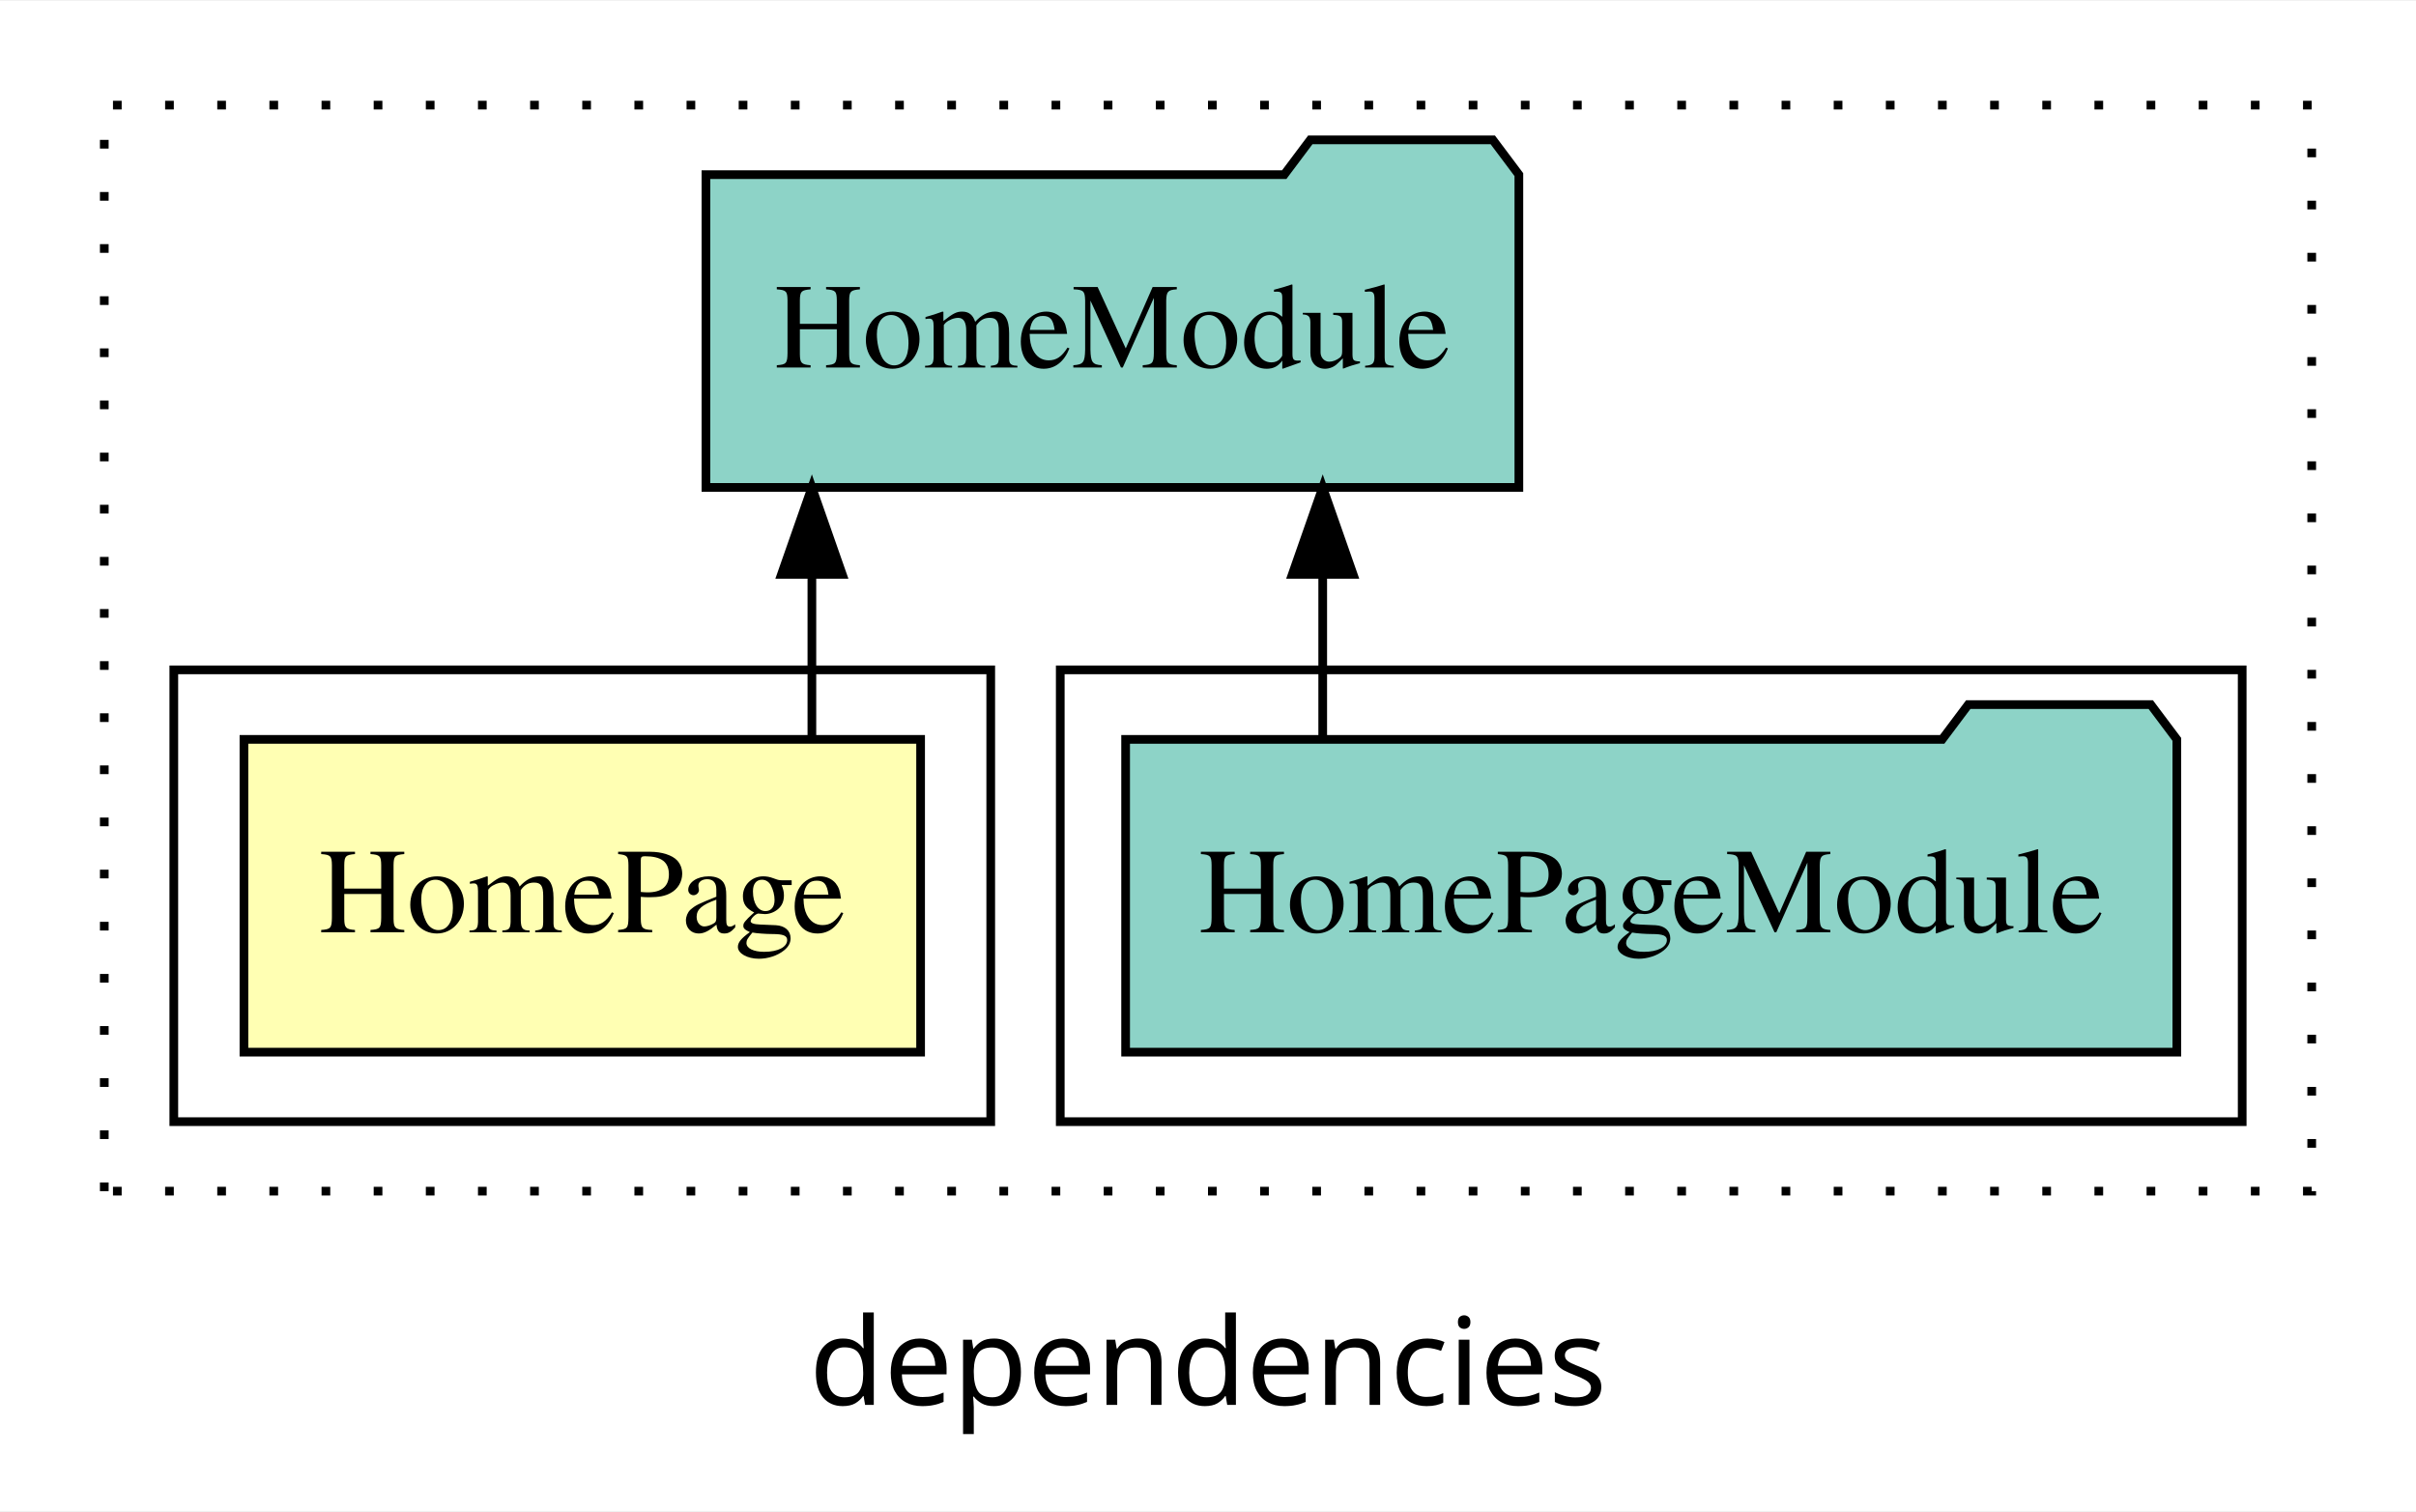
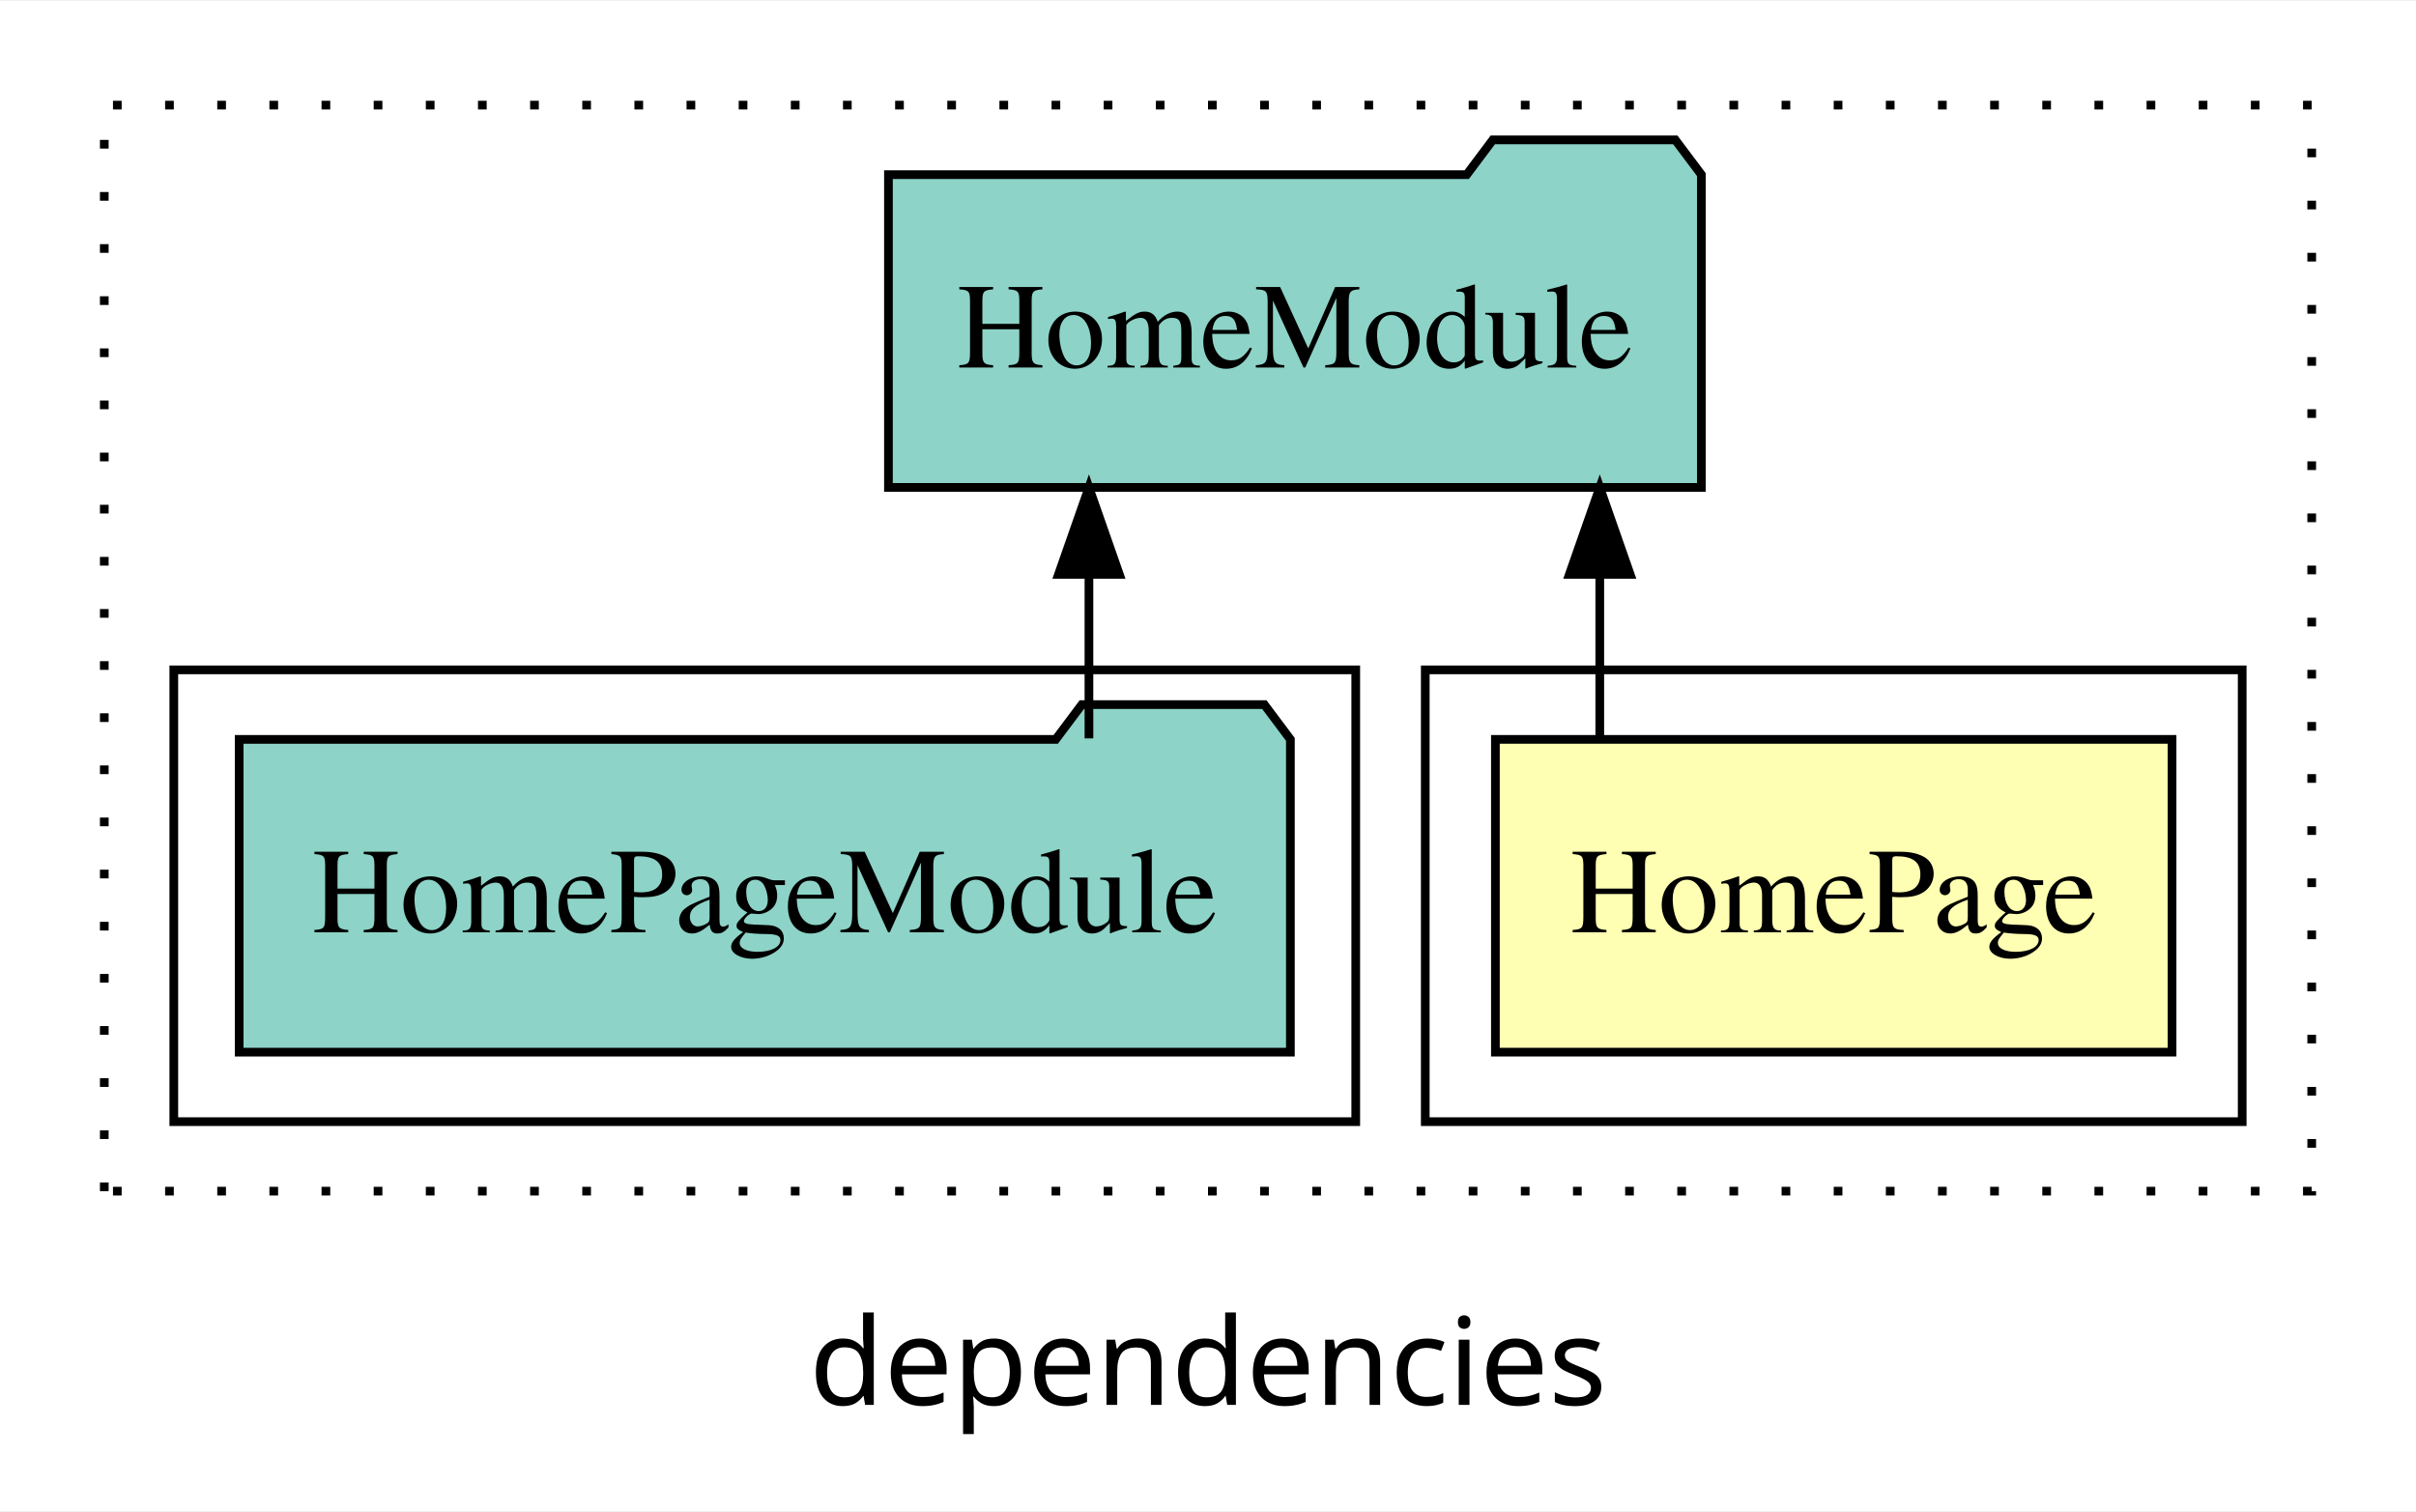
<svg xmlns="http://www.w3.org/2000/svg" width="278pt" height="174pt" viewBox="0.00 0.00 278.00 173.80">
  <g id="graph0" class="graph" transform="scale(1 1) rotate(0) translate(4 169.8)">
    <polygon fill="white" stroke="transparent" points="-4,4 -4,-169.8 274,-169.8 274,4 -4,4" />
    <text text-anchor="middle" x="135" y="-8.2" font-family="sans-serif" font-size="14.00">dependencies</text>
    <g id="clust1" class="cluster">
      <polygon fill="none" stroke="black" stroke-dasharray="1,5" points="8,-32.8 8,-157.8 262,-157.8 262,-32.8 8,-32.8" />
    </g>
+     <g id="clust2" class="cluster">
+       <polygon fill="none" stroke="black" points="160,-40.8 160,-92.8 254,-92.8 254,-40.8 160,-40.8" />
+     </g>
    <g id="clust4" class="cluster">
-       <polygon fill="none" stroke="black" points="118,-40.8 118,-92.8 254,-92.8 254,-40.8 118,-40.8" />
-     </g>
-     <g id="clust2" class="cluster">
-       <polygon fill="none" stroke="black" points="16,-40.8 16,-92.8 110,-92.8 110,-40.8 16,-40.8" />
+       <polygon fill="none" stroke="black" points="16,-40.8 16,-92.8 152,-92.8 152,-40.8 16,-40.8" />
    </g>
    <g id="node1" class="node">
-       <polygon fill="#ffffb3" stroke="black" points="101.93,-84.8 24.07,-84.8 24.07,-48.8 101.93,-48.8 101.93,-84.8" />
-       <text text-anchor="middle" x="63" y="-62.6" font-family="Times,serif" font-size="14.00">HomePage</text>
+       <polygon fill="#ffffb3" stroke="black" points="245.93,-84.8 168.07,-84.8 168.07,-48.8 245.93,-48.8 245.93,-84.8" />
+       <text text-anchor="middle" x="207" y="-62.6" font-family="Times,serif" font-size="14.00">HomePage</text>
    </g>
    <g id="node2" class="node">
-       <polygon fill="#8dd3c7" stroke="black" points="170.77,-149.8 167.77,-153.8 146.77,-153.8 143.77,-149.8 77.23,-149.8 77.23,-113.8 170.77,-113.8 170.77,-149.8" />
-       <text text-anchor="middle" x="124" y="-127.6" font-family="Times,serif" font-size="14.00">HomeModule</text>
+       <polygon fill="#8dd3c7" stroke="black" points="191.77,-149.8 188.77,-153.8 167.77,-153.8 164.77,-149.8 98.23,-149.8 98.23,-113.8 191.77,-113.8 191.77,-149.8" />
+       <text text-anchor="middle" x="145" y="-127.6" font-family="Times,serif" font-size="14.00">HomeModule</text>
    </g>
    <g id="edge1" class="edge">
-       <path fill="none" stroke="black" d="M89.42,-84.91C89.42,-84.91 89.42,-103.79 89.42,-103.79" />
-       <polygon fill="black" stroke="black" points="85.92,-103.79 89.42,-113.79 92.92,-103.79 85.92,-103.79" />
+       <path fill="none" stroke="black" d="M180.08,-84.91C180.08,-84.91 180.08,-103.79 180.08,-103.79" />
+       <polygon fill="black" stroke="black" points="176.58,-103.79 180.08,-113.79 183.58,-103.79 176.58,-103.79" />
    </g>
    <g id="node3" class="node">
-       <polygon fill="#8dd3c7" stroke="black" points="246.48,-84.8 243.48,-88.8 222.48,-88.8 219.48,-84.8 125.52,-84.8 125.52,-48.8 246.48,-48.8 246.48,-84.8" />
-       <text text-anchor="middle" x="186" y="-62.6" font-family="Times,serif" font-size="14.00">HomePageModule</text>
+       <polygon fill="#8dd3c7" stroke="black" points="144.48,-84.8 141.48,-88.8 120.48,-88.8 117.48,-84.8 23.52,-84.8 23.52,-48.8 144.48,-48.8 144.48,-84.8" />
+       <text text-anchor="middle" x="84" y="-62.6" font-family="Times,serif" font-size="14.00">HomePageModule</text>
    </g>
    <g id="edge2" class="edge">
-       <path fill="none" stroke="black" d="M148.2,-84.91C148.2,-84.91 148.2,-103.79 148.2,-103.79" />
-       <polygon fill="black" stroke="black" points="144.7,-103.79 148.2,-113.79 151.7,-103.79 144.7,-103.79" />
+       <path fill="none" stroke="black" d="M121.3,-84.91C121.3,-84.91 121.3,-103.79 121.3,-103.79" />
+       <polygon fill="black" stroke="black" points="117.8,-103.79 121.3,-113.79 124.8,-103.79 117.8,-103.79" />
    </g>
  </g>
</svg>
